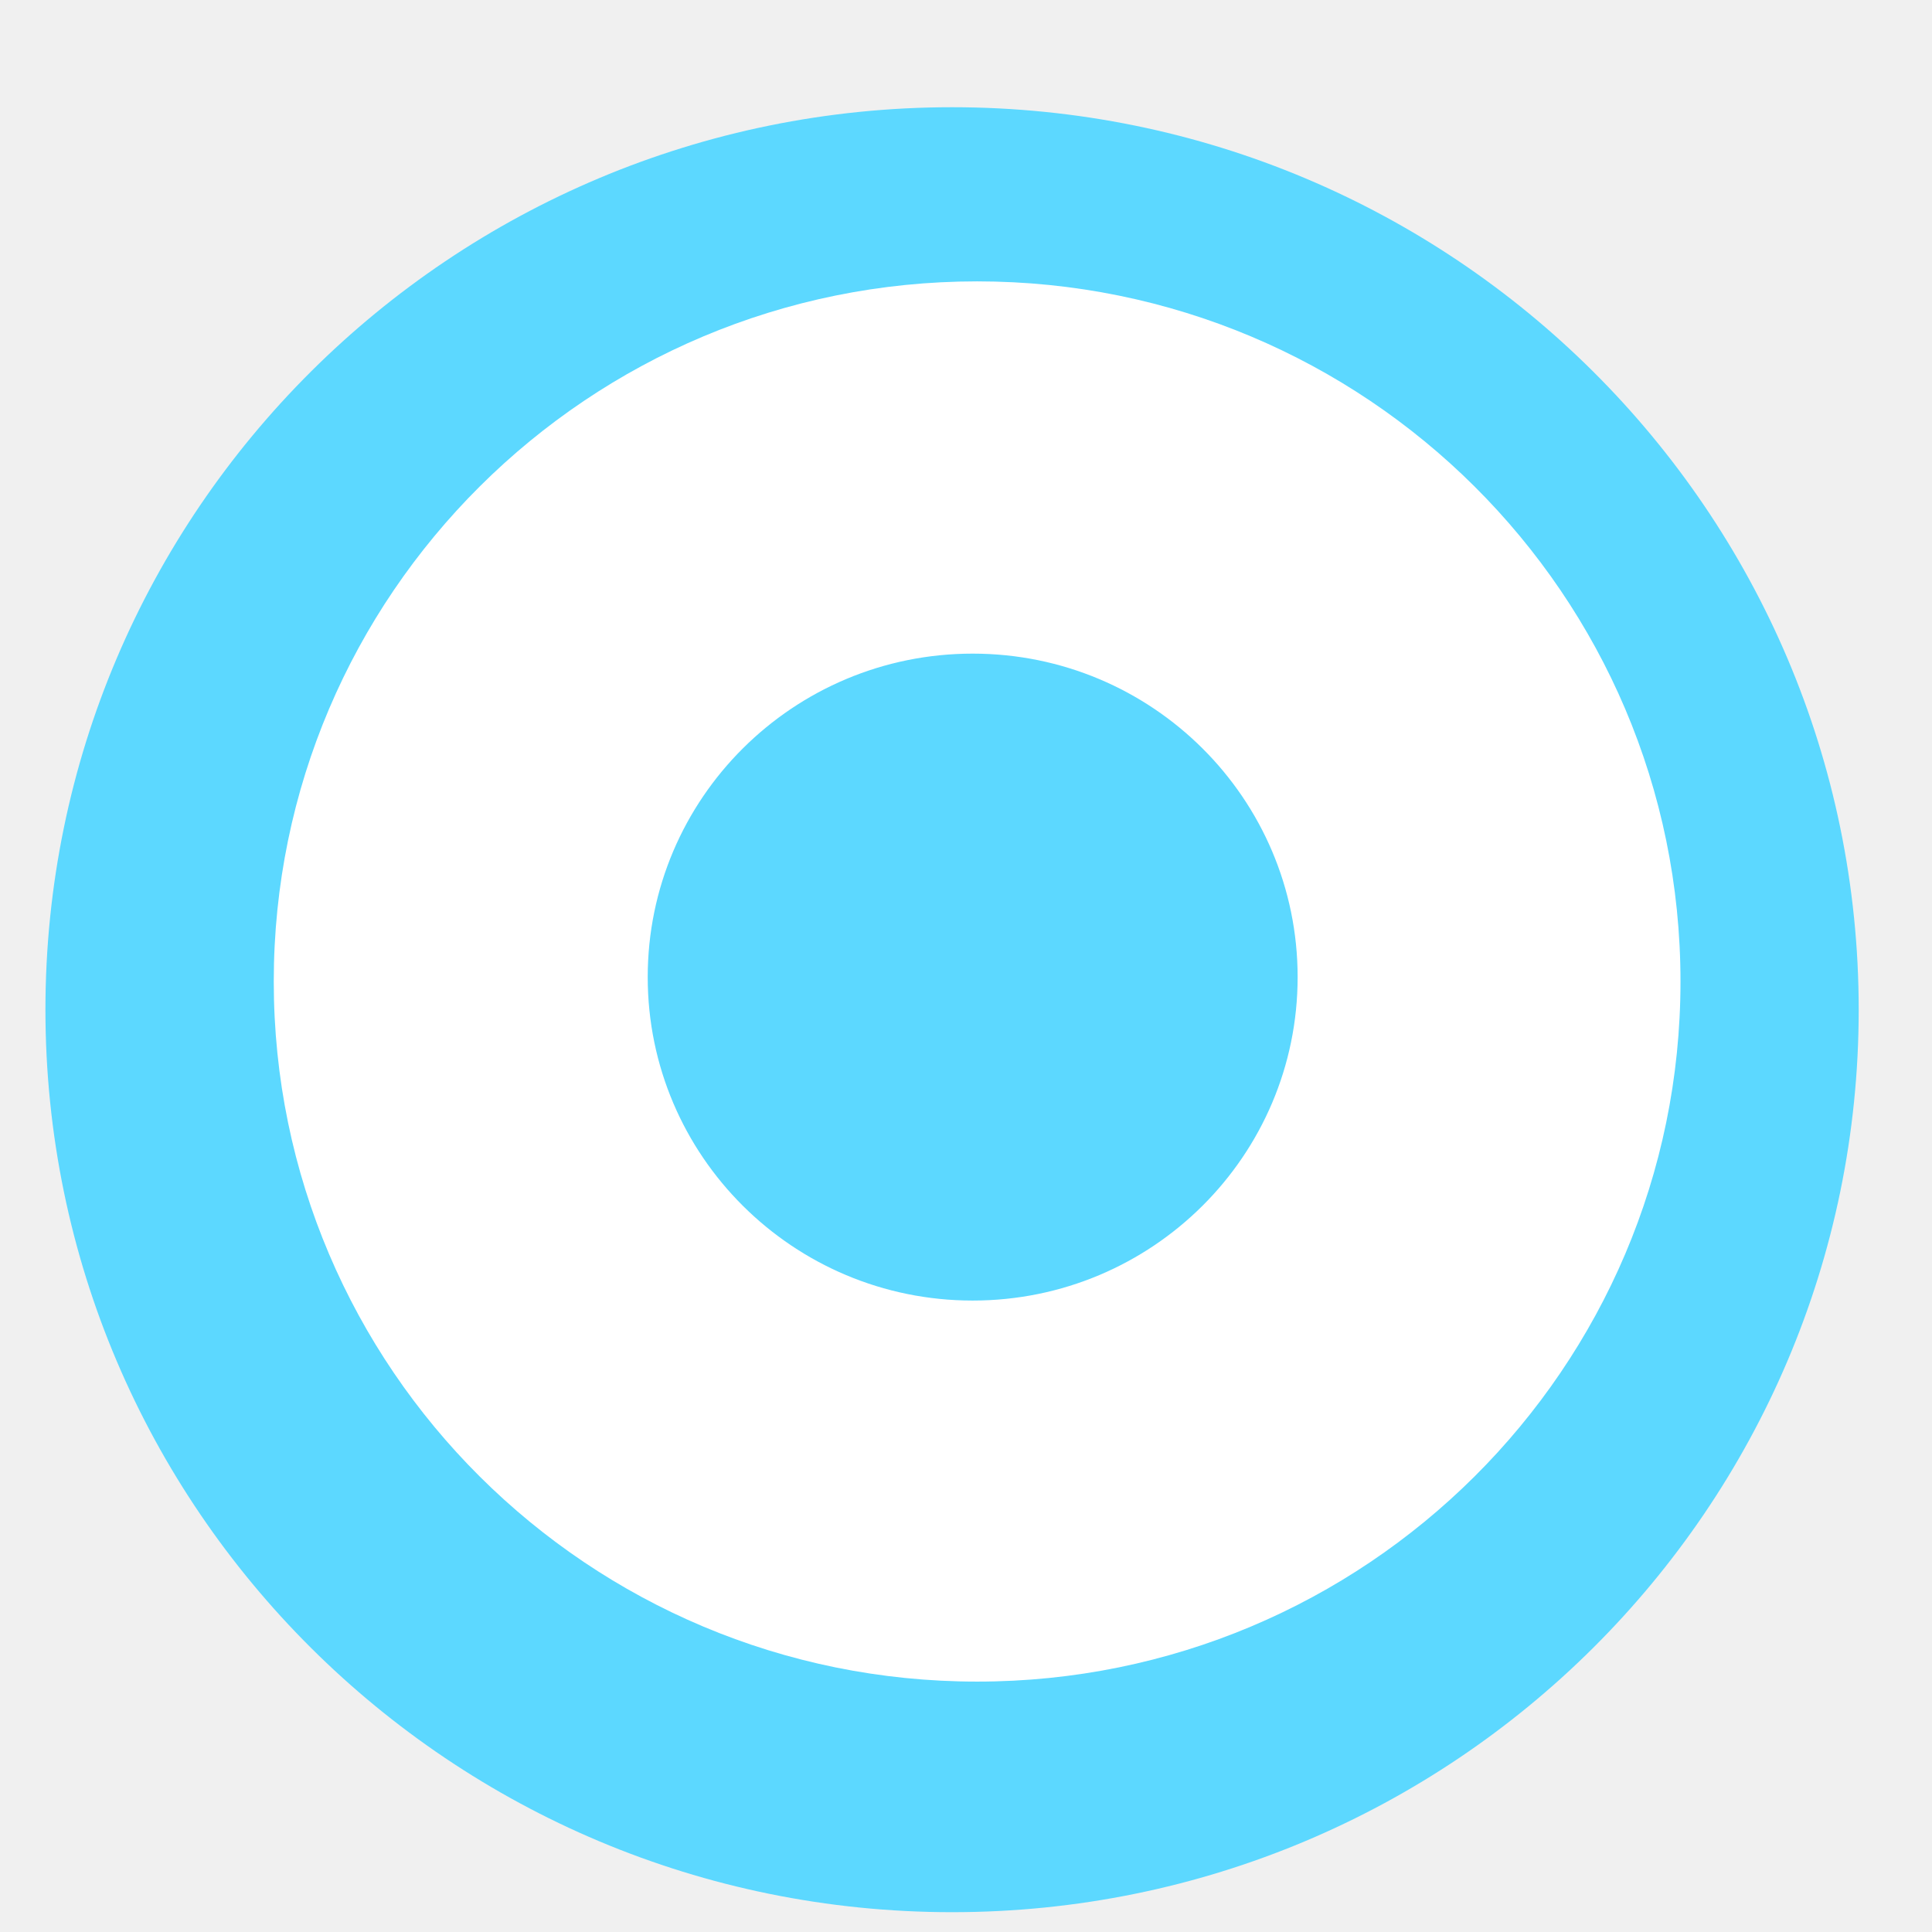
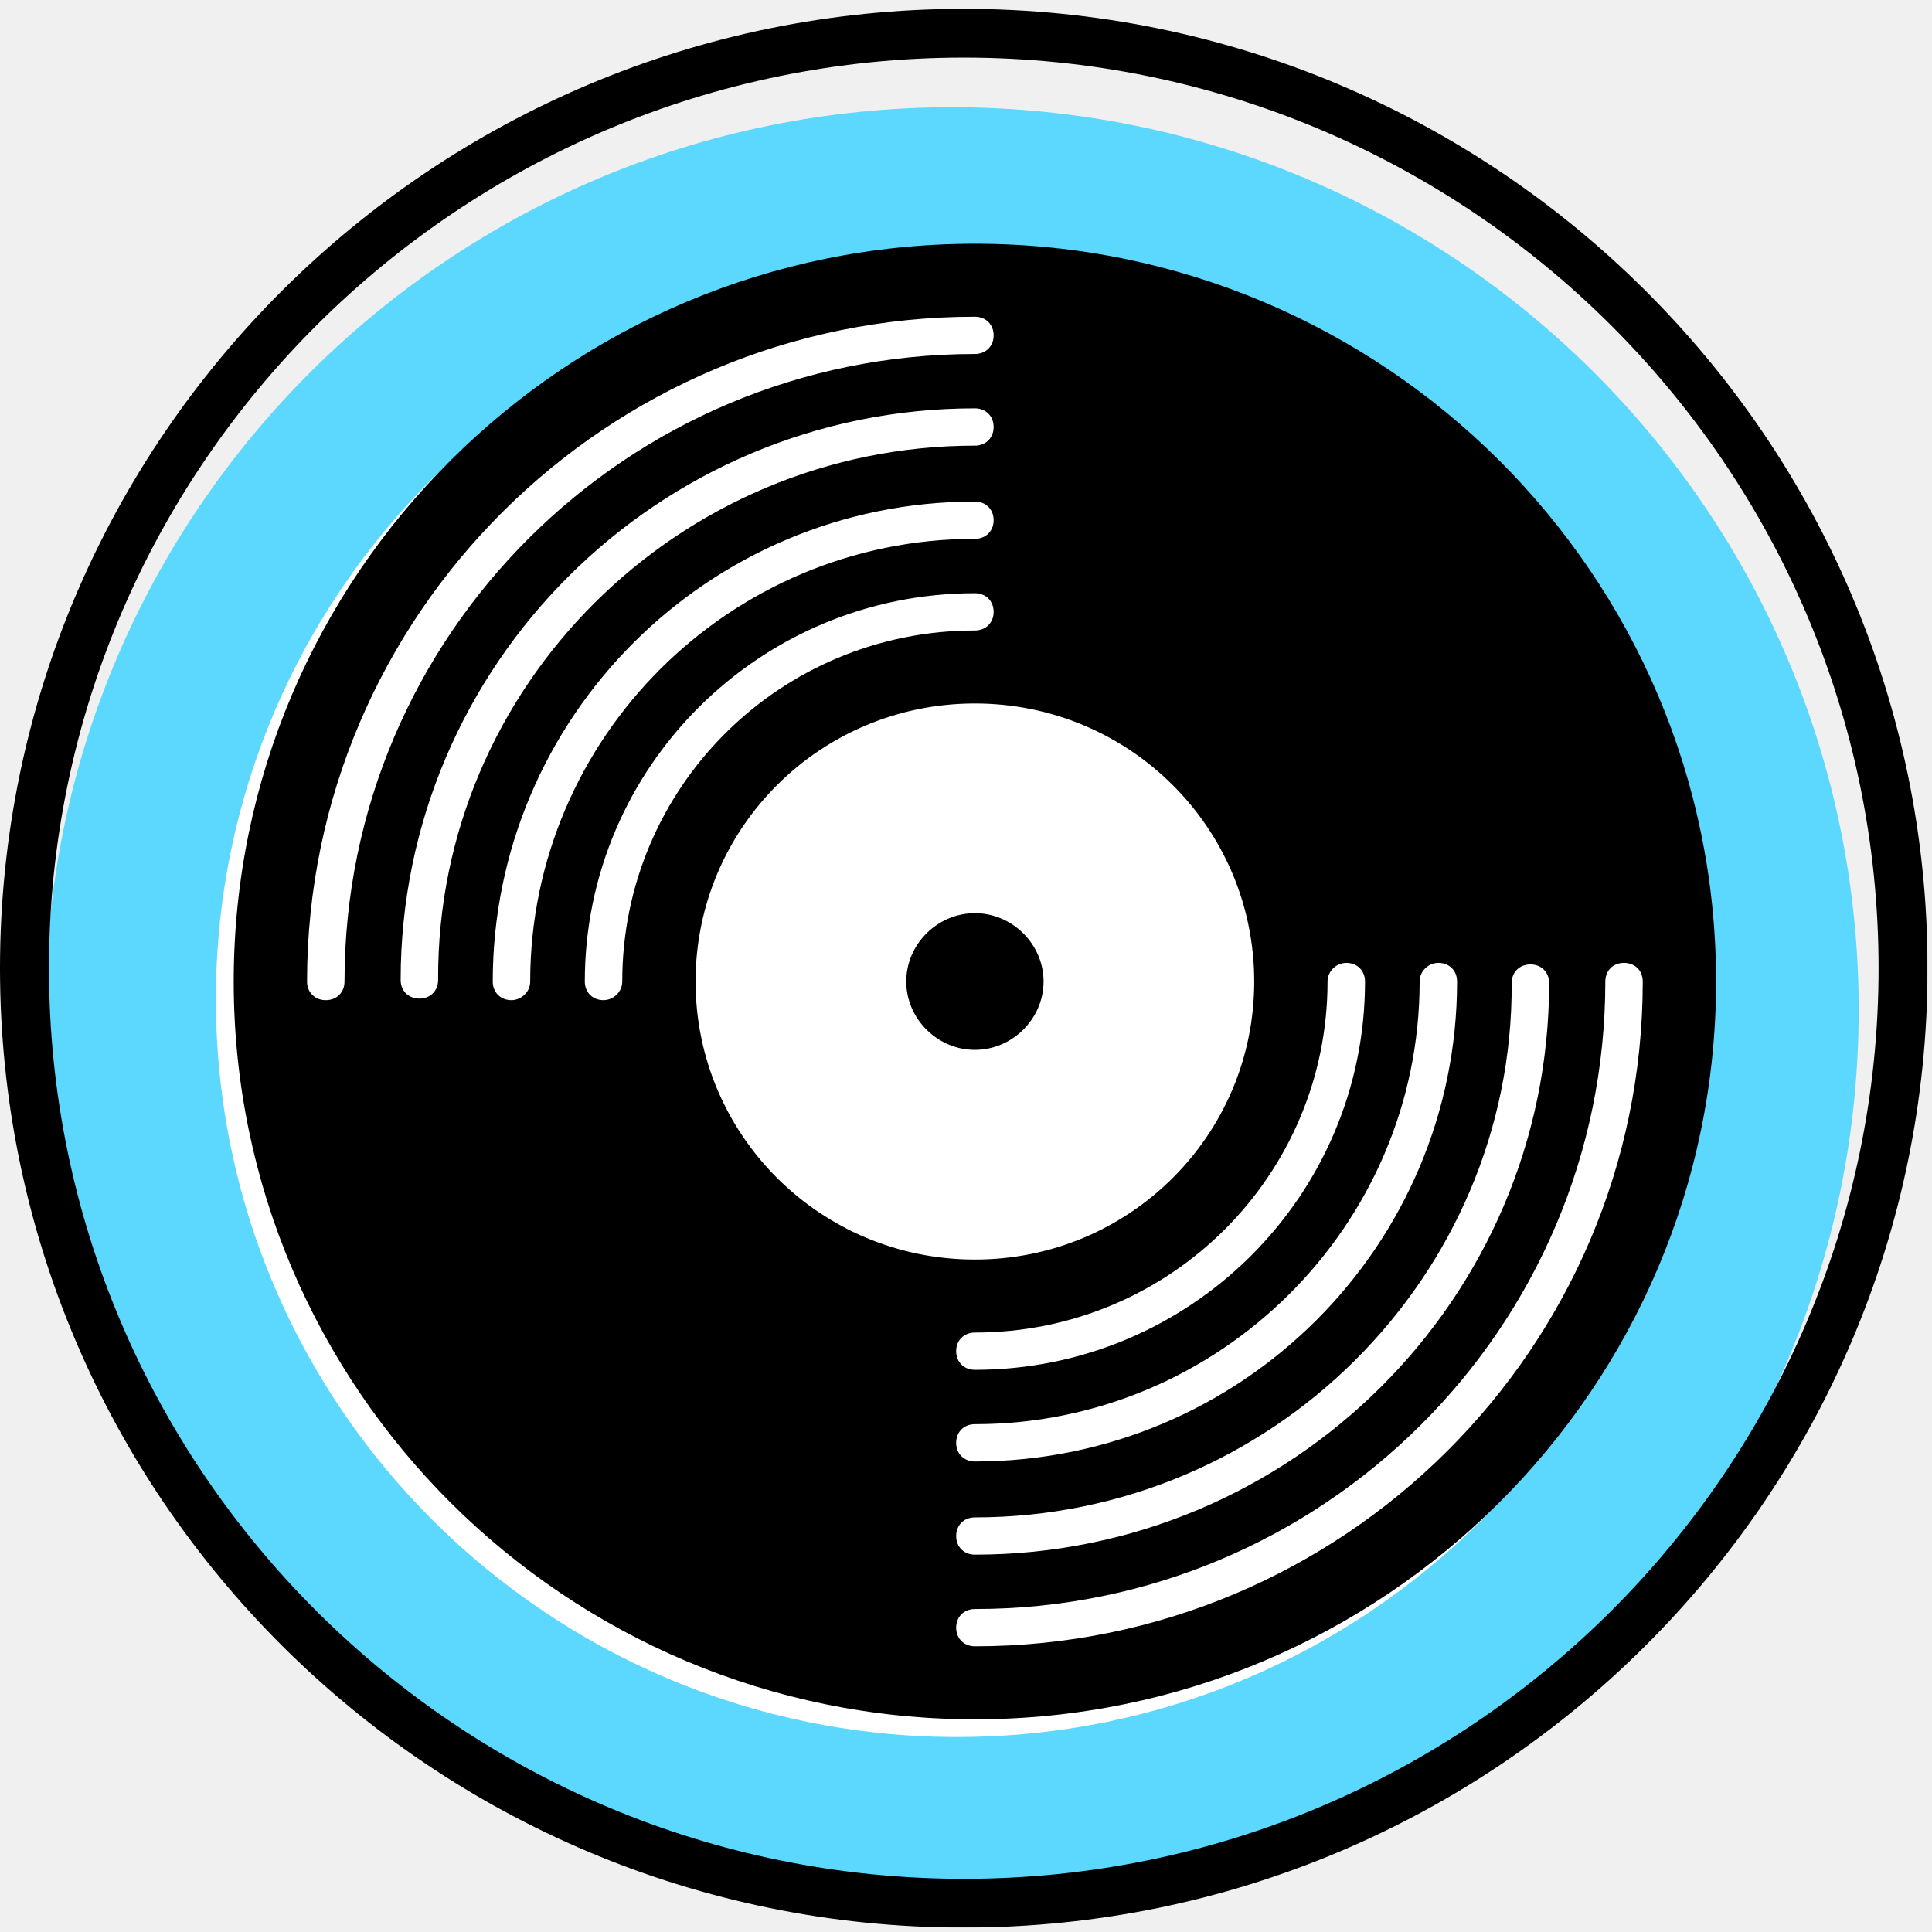
- <svg xmlns="http://www.w3.org/2000/svg" height="66" viewBox="0 0 66 66" width="66">
-   <mask id="a" fill="#fff">
-     <path d="m0.0.151h65.848v65.546h-65.848z" fill="none" />
-   </mask>
-   <mask id="b" fill="#fff">
-     <path d="m0 65.849h65.848v-65.546h-65.848z" fill="none" />
-   </mask>
-   <g fill="none" fill-rule="evenodd" transform="">
-     <path d="m63.496 34.493c0 17.027-13.866 30.83-30.972 30.83-17.105 0-30.972-13.803-30.972-30.83s13.867-30.83 30.972-30.83c17.105 0 30.972 13.803 30.972 30.83" fill="#5cd8ff" />
-     <path d="m32.924 64.032c-17.232 0-31.251-13.955-31.251-31.108 0-17.153 14.019-31.108 31.251-31.108 17.232 0 31.251 13.955 31.251 31.108 0 17.153-14.019 31.108-31.251 31.108m0-63.881c-18.154 0-32.924 14.702-32.924 32.773 0 18.071 14.77 32.773 32.924 32.773 18.154 0 32.924-14.702 32.924-32.773 0-18.071-14.77-32.773-32.924-32.773" fill="#000" mask="url(#a)" transform="translate(0 .151376)" />
-     <g fill="#fff">
-       <path d="m33.228 44.429c-6.131 0-11.101-4.947-11.101-11.05 0-6.103 4.97-11.05 11.101-11.05s11.101 4.948 11.101 11.05c0 6.103-4.97 11.05-11.101 11.05m.152-34.817c-13.27 0-24.028 10.708-24.028 23.917 0 13.209 10.757 23.917 24.028 23.917 13.27 0 24.028-10.708 24.028-23.917 0-13.209-10.757-23.917-24.028-23.917" />
-       <path d="m20.606 45.034h24.94v-24.826h-24.94z" mask="url(#b)" />
-       <path d="m55.511 34.135c0-.371-.267-.637-.64-.637-.373 0-.639.265-.639.637 0 11.833-9.648 21.437-21.536 21.437-.373 0-.64.265-.64.637 0 .371.267.637.64.637 12.58 0 22.815-10.188 22.815-22.71m-22.815 9.498c5.277 0 9.542-4.245 9.542-9.498 0-5.253-4.264-9.498-9.542-9.498s-9.542 4.245-9.542 9.498c0 5.253 4.264 9.498 9.542 9.498m-12.047-9.498c0-6.633 5.384-11.992 12.047-11.992.373 0 .64-.266.64-.637 0-.371-.267-.637-.64-.637-7.356 0-13.327 5.943-13.327 13.265 0 .371.267.637.64.637.32 0 .64-.266.64-.637m-3.145 0c0-8.331 6.823-15.122 15.192-15.122.373 0 .64-.265.64-.637s-.267-.637-.64-.637c-9.115 0-16.471 7.376-16.471 16.396 0 .371.266.637.64.637.32 0 .64-.266.64-.637m15.192-18.306c.373 0 .64-.265.64-.637 0-.371-.267-.637-.64-.637-10.821 0-19.617 8.755-19.617 19.527 0 .371.267.637.64.637.373 0 .64-.265.64-.637-.054-10.029 8.209-18.253 18.337-18.253m-21.535 18.306c0-11.832 9.648-21.437 21.535-21.437.373 0 .64-.266.64-.637 0-.371-.267-.637-.64-.637-12.58 0-22.815 10.188-22.815 22.71 0 .371.266.637.64.637.373 0 .64-.266.64-.637m33.583 0c0 6.633-5.384 11.992-12.047 11.992-.373 0-.64.265-.64.637 0 .371.267.637.64.637 7.356 0 13.327-5.943 13.327-13.265 0-.371-.266-.637-.64-.637-.32 0-.64.265-.64.637m3.145 0c0 8.331-6.823 15.122-15.192 15.122-.373 0-.64.266-.64.637 0 .371.267.637.64.637 9.115 0 16.472-7.376 16.472-16.396 0-.371-.266-.637-.64-.637-.32 0-.639.265-.639.637m-15.192 18.306c-.373 0-.64.265-.64.637s.267.637.64.637c10.821 0 19.617-8.755 19.617-19.527 0-.371-.267-.637-.64-.637-.373 0-.64.266-.64.637.054 10.029-8.209 18.253-18.337 18.253m25.32-18.306c0 13.902-11.354 25.204-25.32 25.204s-25.32-11.302-25.32-25.204c0-13.902 11.354-25.204 25.32-25.204s25.32 11.302 25.32 25.204m-25.32 2.335c-1.279 0-2.346-1.061-2.346-2.335 0-1.273 1.066-2.335 2.346-2.335s2.346 1.061 2.346 2.335c0 1.274-1.066 2.335-2.346 2.335" mask="url(#b)" />
+ <svg xmlns="http://www.w3.org/2000/svg" xmlns:xlink="http://www.w3.org/1999/xlink" width="66px" height="66px" viewBox="0 0 66 66" version="1.1">
+   <defs>
+     <polygon id="path-1" points="3.04147465e-05 0.151 65.848 0.151 65.848 65.697 3.04147465e-05 65.697" />
+     <polygon id="path-3" points="0 65.849 65.848 65.849 65.848 0.303 0 0.303" />
+   </defs>
+   <g id="Future-Project-Desktop" stroke="none" stroke-width="1" fill="none" fill-rule="evenodd">
+     <g id="Future-Schools" transform="translate(-688, -1702)">
+       <g id="future-schools/locations" transform="translate(1, 1523)">
+         <g id="Group-12" transform="translate(687, 179)">
+           <path d="M63.496,34.493 C63.496,51.52 49.629,65.323 32.524,65.323 C15.419,65.323 1.552,51.52 1.552,34.493 C1.552,17.466 15.419,3.663 32.524,3.663 C49.629,3.663 63.496,17.466 63.496,34.493" id="Fill-1" fill="#5CD8FF" />
+           <g id="Group-5" transform="translate(0, 0.151376)">
+             <mask id="mask-2" fill="white">
+               <use xlink:href="#path-1" />
+             </mask>
+             <g id="Clip-4" />
+             <path d="M32.924,64.032 C15.692,64.032 1.673,50.077 1.673,32.924 C1.673,15.772 15.692,1.816 32.924,1.816 C50.156,1.816 64.175,15.772 64.175,32.924 C64.175,50.077 50.156,64.032 32.924,64.032 M32.924,0.151 C14.77,0.151 3.04147465e-05,14.853 3.04147465e-05,32.924 C3.04147465e-05,50.995 14.77,65.697 32.924,65.697 C51.078,65.697 65.848,50.995 65.848,32.924 C65.848,14.853 51.078,0.151 32.924,0.151" id="Fill-3" fill="#000000" mask="url(#mask-2)" />
+           </g>
+           <path d="M33.228,44.429 C27.097,44.429 22.127,39.482 22.127,33.378 C22.127,27.275 27.097,22.328 33.228,22.328 C39.359,22.328 44.33,27.275 44.33,33.378 C44.33,39.482 39.359,44.429 33.228,44.429 M33.38,9.612 C20.11,9.612 9.353,20.321 9.353,33.53 C9.353,46.739 20.11,57.447 33.38,57.447 C46.65,57.447 57.408,46.739 57.408,33.53 C57.408,20.321 46.65,9.612 33.38,9.612" id="Fill-6" fill="#FFFFFF" />
+           <mask id="mask-4" fill="white">
+             <use xlink:href="#path-3" />
+           </mask>
+           <g id="Clip-9" />
+           <polygon id="Fill-8" fill="#FFFFFF" mask="url(#mask-4)" points="20.606 45.034 45.546 45.034 45.546 20.209 20.606 20.209" />
+           <path d="M55.511,34.135 C55.511,33.764 55.244,33.499 54.871,33.499 C54.498,33.499 54.232,33.764 54.232,34.135 C54.232,45.968 44.583,55.572 32.696,55.572 C32.323,55.572 32.056,55.837 32.056,56.209 C32.056,56.58 32.323,56.846 32.696,56.846 C45.276,56.846 55.511,46.658 55.511,34.135 M32.696,43.633 C37.973,43.633 42.238,39.388 42.238,34.135 C42.238,28.882 37.973,24.637 32.696,24.637 C27.419,24.637 23.154,28.882 23.154,34.135 C23.154,39.388 27.419,43.633 32.696,43.633 M20.649,34.135 C20.649,27.503 26.033,22.144 32.696,22.144 C33.069,22.144 33.336,21.878 33.336,21.507 C33.336,21.135 33.069,20.87 32.696,20.87 C25.34,20.87 19.369,26.813 19.369,34.135 C19.369,34.507 19.636,34.772 20.009,34.772 C20.329,34.772 20.649,34.507 20.649,34.135 M17.504,34.135 C17.504,25.805 24.327,19.013 32.696,19.013 C33.069,19.013 33.336,18.748 33.336,18.376 C33.336,18.005 33.069,17.739 32.696,17.739 C23.581,17.739 16.224,25.115 16.224,34.135 C16.224,34.507 16.491,34.772 16.864,34.772 C17.184,34.772 17.504,34.507 17.504,34.135 M32.696,15.829 C33.069,15.829 33.336,15.564 33.336,15.192 C33.336,14.821 33.069,14.556 32.696,14.556 C21.875,14.556 13.079,23.311 13.079,34.082 C13.079,34.454 13.346,34.719 13.719,34.719 C14.092,34.719 14.359,34.454 14.359,34.082 C14.305,24.054 22.568,15.829 32.696,15.829 M11.16,34.135 C11.16,22.303 20.808,12.699 32.696,12.699 C33.069,12.699 33.336,12.433 33.336,12.062 C33.336,11.69 33.069,11.425 32.696,11.425 C20.116,11.425 9.881,21.613 9.881,34.135 C9.881,34.507 10.148,34.772 10.521,34.772 C10.894,34.772 11.16,34.507 11.16,34.135 M44.743,34.135 C44.743,40.768 39.359,46.127 32.696,46.127 C32.323,46.127 32.056,46.392 32.056,46.764 C32.056,47.135 32.323,47.401 32.696,47.401 C40.052,47.401 46.022,41.458 46.022,34.135 C46.022,33.764 45.756,33.499 45.383,33.499 C45.063,33.499 44.743,33.764 44.743,34.135 M47.888,34.135 C47.888,42.466 41.065,49.258 32.696,49.258 C32.323,49.258 32.056,49.523 32.056,49.894 C32.056,50.266 32.323,50.531 32.696,50.531 C41.811,50.531 49.168,43.156 49.168,34.135 C49.168,33.764 48.901,33.499 48.528,33.499 C48.208,33.499 47.888,33.764 47.888,34.135 M32.696,52.441 C32.323,52.441 32.056,52.707 32.056,53.078 C32.056,53.45 32.323,53.715 32.696,53.715 C43.517,53.715 52.312,44.96 52.312,34.188 C52.312,33.817 52.046,33.552 51.673,33.552 C51.3,33.552 51.033,33.817 51.033,34.188 C51.086,44.217 42.824,52.441 32.696,52.441 M58.016,34.135 C58.016,48.037 46.662,59.339 32.696,59.339 C18.73,59.339 7.376,48.037 7.376,34.135 C7.376,20.233 18.73,8.931 32.696,8.931 C46.662,8.931 58.016,20.233 58.016,34.135 M32.696,36.47 C31.417,36.47 30.35,35.409 30.35,34.135 C30.35,32.862 31.417,31.801 32.696,31.801 C33.975,31.801 35.041,32.862 35.041,34.135 C35.041,35.409 33.975,36.47 32.696,36.47" id="Fill-10" fill="#FFFFFF" mask="url(#mask-4)" />
+           <path d="M56.119,33.53 C56.119,33.158 55.852,32.893 55.479,32.893 C55.106,32.893 54.84,33.158 54.84,33.53 C54.84,45.363 45.191,54.967 33.304,54.967 C32.931,54.967 32.664,55.232 32.664,55.603 C32.664,55.975 32.931,56.24 33.304,56.24 C45.885,56.24 56.119,46.052 56.119,33.53 M33.304,43.028 C38.581,43.028 42.846,38.783 42.846,33.53 C42.846,28.277 38.581,24.032 33.304,24.032 C28.027,24.032 23.762,28.277 23.762,33.53 C23.762,38.783 28.027,43.028 33.304,43.028 M21.257,33.53 C21.257,26.897 26.641,21.538 33.304,21.538 C33.677,21.538 33.944,21.273 33.944,20.901 C33.944,20.53 33.677,20.265 33.304,20.265 C25.948,20.265 19.978,26.207 19.978,33.53 C19.978,33.901 20.244,34.167 20.617,34.167 C20.937,34.167 21.257,33.901 21.257,33.53 M18.112,33.53 C18.112,25.199 24.935,18.407 33.304,18.407 C33.677,18.407 33.944,18.142 33.944,17.771 C33.944,17.399 33.677,17.134 33.304,17.134 C24.189,17.134 16.833,24.51 16.833,33.53 C16.833,33.901 17.099,34.167 17.472,34.167 C17.792,34.167 18.112,33.901 18.112,33.53 M33.304,15.224 C33.677,15.224 33.944,14.958 33.944,14.587 C33.944,14.216 33.677,13.95 33.304,13.95 C22.483,13.95 13.687,22.705 13.687,33.477 C13.687,33.848 13.954,34.113 14.327,34.113 C14.7,34.113 14.967,33.848 14.967,33.477 C14.914,23.448 23.176,15.224 33.304,15.224 M11.769,33.53 C11.769,21.697 21.417,12.093 33.304,12.093 C33.677,12.093 33.944,11.828 33.944,11.456 C33.944,11.085 33.677,10.82 33.304,10.82 C20.724,10.82 10.489,21.007 10.489,33.53 C10.489,33.901 10.756,34.167 11.129,34.167 C11.502,34.167 11.769,33.901 11.769,33.53 M45.351,33.53 C45.351,40.162 39.968,45.522 33.304,45.522 C32.931,45.522 32.664,45.787 32.664,46.158 C32.664,46.53 32.931,46.795 33.304,46.795 C40.661,46.795 46.631,40.852 46.631,33.53 C46.631,33.158 46.364,32.893 45.991,32.893 C45.671,32.893 45.351,33.158 45.351,33.53 M48.497,33.53 C48.497,41.861 41.673,48.652 33.304,48.652 C32.931,48.652 32.664,48.918 32.664,49.289 C32.664,49.66 32.931,49.926 33.304,49.926 C42.419,49.926 49.776,42.55 49.776,33.53 C49.776,33.158 49.509,32.893 49.136,32.893 C48.816,32.893 48.497,33.158 48.497,33.53 M33.304,51.836 C32.931,51.836 32.664,52.101 32.664,52.473 C32.664,52.844 32.931,53.109 33.304,53.109 C44.125,53.109 52.921,44.354 52.921,33.583 C52.921,33.212 52.654,32.946 52.281,32.946 C51.908,32.946 51.641,33.212 51.641,33.583 C51.695,43.611 43.432,51.836 33.304,51.836 M58.624,33.53 C58.624,47.432 47.27,58.734 33.304,58.734 C19.338,58.734 7.984,47.432 7.984,33.53 C7.984,19.628 19.338,8.326 33.304,8.326 C47.27,8.326 58.624,19.628 58.624,33.53 M33.304,35.865 C32.025,35.865 30.959,34.803 30.959,33.53 C30.959,32.256 32.025,31.195 33.304,31.195 C34.583,31.195 35.65,32.256 35.65,33.53 C35.65,34.803 34.583,35.865 33.304,35.865" id="Fill-11" fill="#000000" mask="url(#mask-4)" />
+         </g>
+       </g>
    </g>
-     <path d="m56.119 33.53c0-.371-.267-.637-.64-.637-.373 0-.639.265-.639.637 0 11.833-9.648 21.437-21.536 21.437-.373 0-.64.265-.64.637s.267.637.64.637c12.58 0 22.815-10.188 22.815-22.71m-22.815 9.498c5.277 0 9.542-4.245 9.542-9.498 0-5.253-4.264-9.498-9.542-9.498-5.277 0-9.542 4.245-9.542 9.498 0 5.253 4.264 9.498 9.542 9.498m-12.047-9.498c0-6.633 5.384-11.992 12.047-11.992.373 0 .64-.266.64-.637 0-.371-.267-.637-.64-.637-7.356 0-13.326 5.943-13.326 13.265 0 .371.266.637.639.637.32 0 .64-.266.64-.637m-3.145 0c0-8.331 6.823-15.122 15.192-15.122.373 0 .64-.265.64-.637 0-.371-.267-.637-.64-.637-9.115 0-16.471 7.376-16.471 16.396 0 .371.266.637.64.637.32 0 .64-.266.64-.637m15.192-18.306c.373 0 .64-.265.64-.637 0-.371-.267-.637-.64-.637-10.821 0-19.617 8.755-19.617 19.527 0 .371.267.637.64.637.373 0 .64-.265.64-.637-.054-10.029 8.209-18.253 18.337-18.253m-21.535 18.306c0-11.832 9.648-21.437 21.535-21.437.373 0 .64-.266.64-.637 0-.371-.267-.637-.64-.637-12.58 0-22.815 10.188-22.815 22.71 0 .371.266.637.64.637.373 0 .64-.266.64-.637m33.583 0c0 6.633-5.384 11.992-12.047 11.992-.373 0-.64.265-.64.637 0 .371.267.637.64.637 7.356 0 13.327-5.943 13.327-13.265 0-.371-.266-.637-.64-.637-.32 0-.64.265-.64.637m3.145 0c0 8.331-6.823 15.122-15.192 15.122-.373 0-.64.266-.64.637 0 .371.267.637.64.637 9.115 0 16.472-7.376 16.472-16.396 0-.371-.266-.637-.64-.637-.32 0-.639.265-.639.637m-15.192 18.306c-.373 0-.64.265-.64.637 0 .371.267.637.64.637 10.821 0 19.617-8.755 19.617-19.527 0-.371-.267-.637-.64-.637-.373 0-.64.266-.64.637.054 10.029-8.209 18.253-18.337 18.253m25.32-18.306c0 13.902-11.354 25.204-25.32 25.204-13.966 0-25.32-11.302-25.32-25.204 0-13.902 11.354-25.204 25.32-25.204 13.966 0 25.32 11.302 25.32 25.204m-25.32 2.335c-1.279 0-2.346-1.061-2.346-2.335 0-1.273 1.066-2.335 2.346-2.335 1.279 0 2.346 1.061 2.346 2.335 0 1.274-1.066 2.335-2.346 2.335" fill="#000" mask="url(#b)" />
  </g>
</svg>
